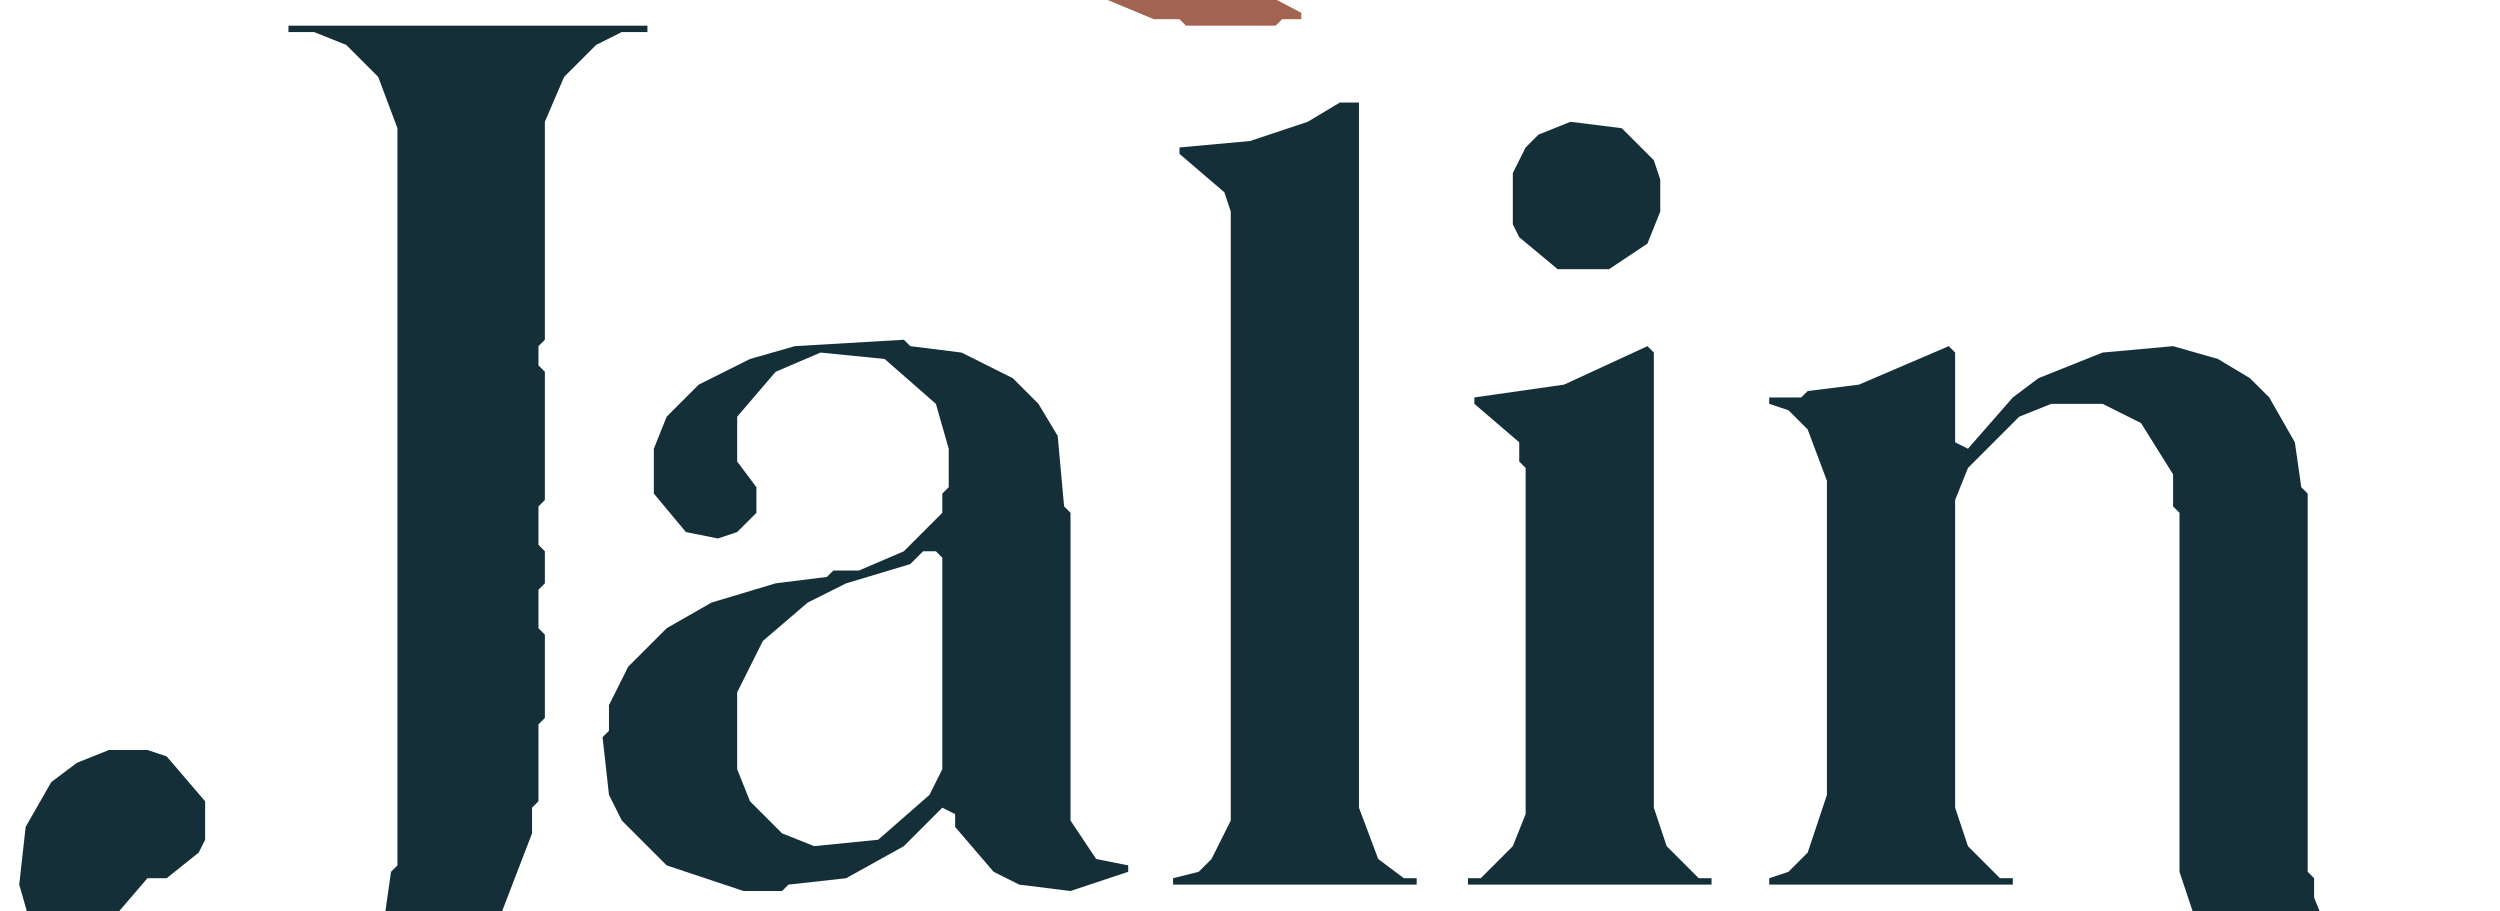
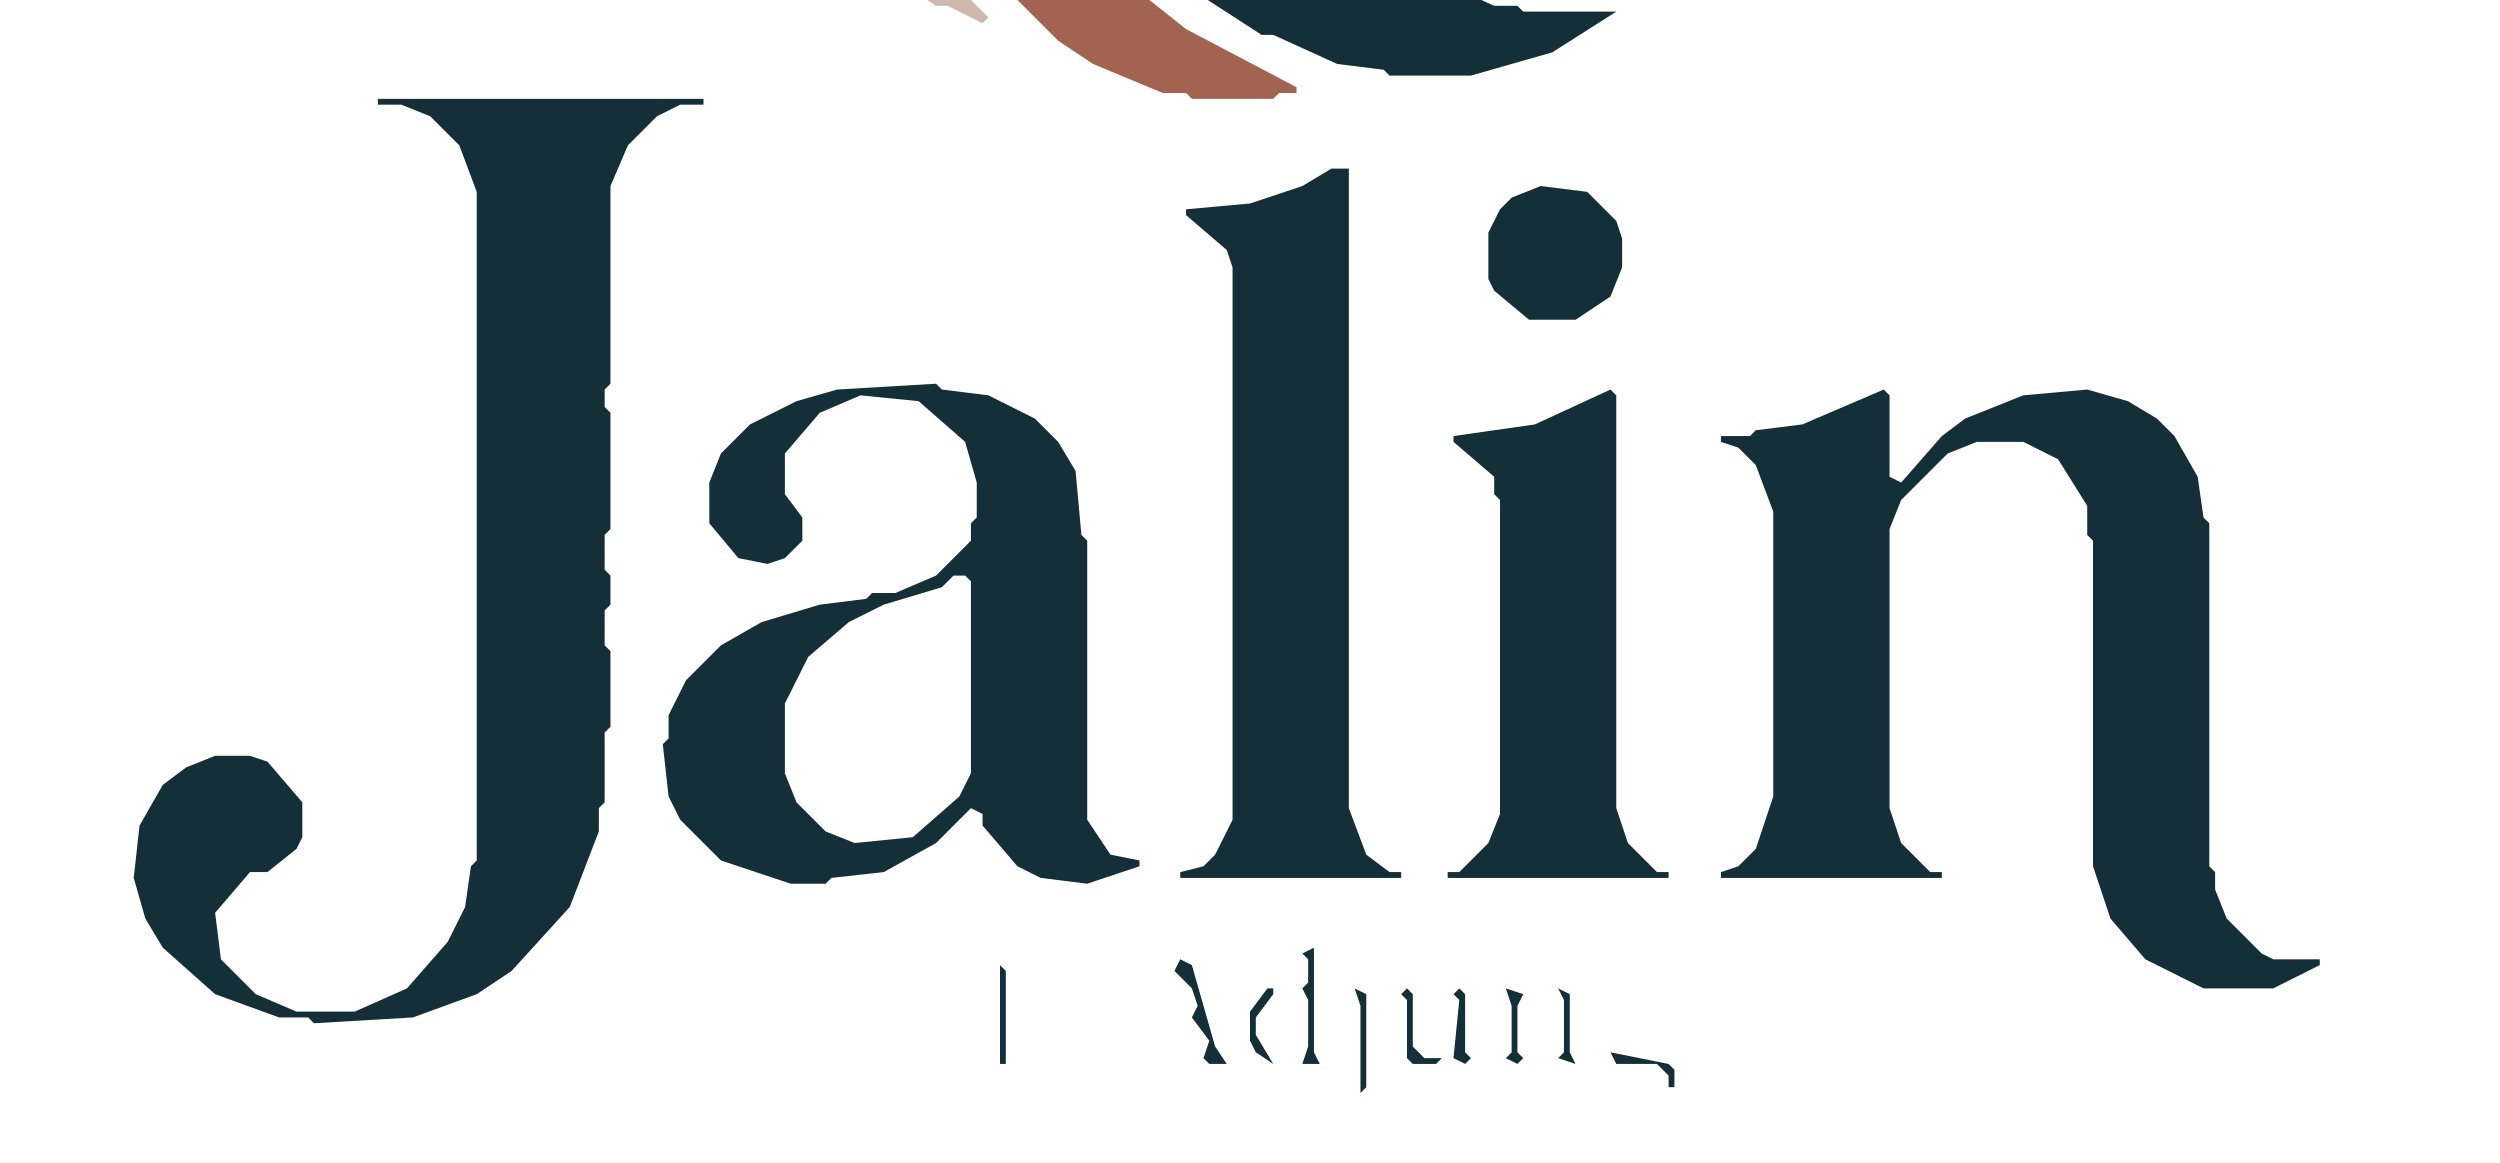
- <svg xmlns="http://www.w3.org/2000/svg" role="img" aria-labelledby="title" viewBox="170 278 390 142">
+ <svg xmlns="http://www.w3.org/2000/svg" role="img" aria-labelledby="title" viewBox="150 265 430 200">
  <path fill="rgb(20,47,56)" fill-rule="evenodd" d="M 427,446 L 428,448 L 435,448 L 437,450 L 437,452 L 438,452 L 438,449 L 437,448 Z M 418,435 L 419,437 L 419,446 L 418,447 L 421,448 L 420,446 L 420,436 Z M 409,435 L 410,438 L 410,446 L 409,447 L 411,448 L 412,447 L 411,446 L 411,438 L 412,436 Z M 401,435 L 400,436 L 401,437 L 400,447 L 402,448 L 403,447 L 402,446 L 402,436 Z M 392,435 L 391,436 L 392,437 L 392,447 L 393,448 L 397,448 L 398,447 L 395,447 L 393,445 L 393,436 Z M 383,435 L 384,438 L 384,453 L 385,452 L 385,436 Z M 368,435 L 365,439 L 365,444 L 366,446 L 369,448 L 366,443 L 366,440 L 369,436 L 369,435 Z M 322,431 L 322,448 L 323,448 L 323,432 Z M 353,430 L 352,432 L 355,435 L 356,438 L 355,440 L 358,444 L 357,447 L 358,448 L 361,448 L 359,445 L 355,431 Z M 374,429 L 375,430 L 375,434 L 374,435 L 375,437 L 375,445 L 374,448 L 377,448 L 376,446 L 376,428 Z M 446,340 L 446,341 L 449,342 L 452,345 L 455,353 L 455,402 L 452,411 L 449,414 L 446,415 L 446,416 L 484,416 L 484,415 L 482,415 L 477,410 L 475,404 L 475,356 L 477,351 L 485,343 L 490,341 L 498,341 L 504,344 L 509,352 L 509,357 L 510,358 L 510,414 L 513,423 L 519,430 L 529,435 L 541,435 L 549,431 L 549,430 L 541,430 L 539,429 L 533,423 L 531,418 L 531,415 L 530,414 L 530,355 L 529,354 L 528,347 L 524,340 L 521,337 L 516,334 L 509,332 L 498,333 L 488,337 L 484,340 L 477,348 L 475,347 L 475,333 L 474,332 L 460,338 L 452,339 L 451,340 Z M 427,332 L 414,338 L 400,340 L 400,341 L 407,347 L 407,350 L 408,351 L 408,405 L 406,410 L 401,415 L 399,415 L 399,416 L 437,416 L 437,415 L 435,415 L 430,410 L 428,404 L 428,333 Z M 279,338 L 274,343 L 272,348 L 272,355 L 277,361 L 282,362 L 285,361 L 288,358 L 288,354 L 285,350 L 285,343 L 291,336 L 298,333 L 308,334 L 316,341 L 318,348 L 318,354 L 317,355 L 317,358 L 311,364 L 304,367 L 300,367 L 299,368 L 291,369 L 281,372 L 274,376 L 268,382 L 265,388 L 265,392 L 264,393 L 265,402 L 267,406 L 274,413 L 286,417 L 292,417 L 293,416 L 302,415 L 311,410 L 317,404 L 319,405 L 319,407 L 325,414 L 329,416 L 337,417 L 346,414 L 346,413 L 341,412 L 337,406 L 337,358 L 336,357 L 335,346 L 332,341 L 328,337 L 320,333 L 312,332 L 311,331 L 294,332 L 287,334 Z M 316,364 L 317,365 L 317,398 L 315,402 L 307,409 L 297,410 L 292,408 L 287,403 L 285,398 L 285,386 L 289,378 L 296,372 L 302,369 L 312,366 L 314,364 Z M 415,297 L 410,299 L 408,301 L 406,305 L 406,313 L 407,315 L 413,320 L 421,320 L 427,316 L 429,311 L 429,306 L 428,303 L 423,298 Z M 382,294 L 379,294 L 374,297 L 365,300 L 354,301 L 354,302 L 361,308 L 362,311 L 362,406 L 359,412 L 357,414 L 353,415 L 353,416 L 391,416 L 391,415 L 389,415 L 385,412 L 382,404 Z M 271,282 L 215,282 L 215,283 L 219,283 L 224,285 L 229,290 L 232,298 L 232,413 L 231,414 L 230,421 L 227,427 L 220,435 L 211,439 L 201,439 L 194,436 L 188,430 L 187,422 L 193,415 L 196,415 L 201,411 L 202,409 L 202,403 L 196,396 L 193,395 L 187,395 L 182,397 L 178,400 L 174,407 L 173,416 L 175,423 L 178,428 L 187,436 L 198,440 L 203,440 L 204,441 L 221,440 L 232,436 L 238,432 L 248,421 L 253,408 L 253,404 L 254,403 L 254,391 L 255,390 L 255,377 L 254,376 L 254,370 L 255,369 L 255,364 L 254,363 L 254,357 L 255,356 L 255,336 L 254,335 L 254,332 L 255,331 L 255,297 L 258,290 L 263,285 L 267,283 L 271,283 Z M 313,207 L 313,228 L 323,238 L 350,260 L 367,271 L 369,271 L 380,276 L 388,277 L 389,278 L 403,278 L 417,274 L 428,267 L 412,267 L 411,266 L 407,266 L 387,257 L 368,243 L 347,223 L 337,215 L 324,208 L 318,206 L 314,206 Z M 465,199 L 463,198 L 463,200 L 460,206 L 454,215 L 435,233 L 410,248 L 396,254 L 406,259 L 414,260 L 415,261 L 422,261 L 423,260 L 433,259 L 446,252 L 454,244 L 463,228 L 464,221 L 465,220 L 465,212 L 466,211 L 465,209 Z M 376,119 L 373,119 L 364,122 L 360,122 L 347,126 L 306,145 L 304,145 L 286,154 L 280,158 L 272,166 L 265,179 L 264,187 L 263,188 L 263,198 L 267,212 L 275,224 L 275,209 L 276,208 L 276,205 L 280,196 L 284,190 L 294,180 L 304,173 L 321,164 L 323,164 L 333,159 L 352,147 L 364,136 L 370,129 Z M 336,91 L 336,92 L 338,91 L 354,91 L 355,92 L 358,92 L 371,98 L 375,101 L 389,116 L 400,136 L 409,148 L 420,158 L 427,162 L 432,167 L 433,166 L 431,146 L 424,123 L 417,110 L 404,96 L 388,87 L 382,86 L 378,84 L 371,84 L 370,83 L 354,84 L 353,85 L 346,86 Z" />
  <path fill="rgb(162,100,81)" fill-rule="evenodd" d="M 314,238 L 315,245 L 320,258 L 324,264 L 332,272 L 338,276 L 350,281 L 354,281 L 355,282 L 369,282 L 370,281 L 373,281 L 373,280 L 354,270 L 325,247 L 319,241 Z M 436,139 L 435,139 L 436,141 L 437,150 L 438,151 L 439,166 L 438,167 L 437,181 L 433,193 L 428,203 L 419,216 L 389,249 L 395,248 L 406,244 L 424,234 L 434,227 L 441,221 L 450,211 L 458,197 L 460,190 L 460,186 L 461,185 L 461,175 L 460,174 L 460,170 L 458,164 L 451,152 L 442,143 Z M 374,110 L 363,103 L 361,103 L 358,101 L 348,100 L 347,99 L 332,100 L 322,103 L 309,110 L 298,120 L 289,135 L 286,144 L 286,147 L 288,147 L 319,133 L 323,129 L 341,118 L 359,112 L 374,111 Z" />
  <path fill="rgb(205,184,172)" fill-rule="evenodd" d="M 310,176 L 300,182 L 289,193 L 286,198 L 282,209 L 282,227 L 283,228 L 284,235 L 293,251 L 302,260 L 311,266 L 313,266 L 319,269 L 320,268 L 316,264 L 310,252 L 308,242 L 307,241 L 307,234 L 306,233 L 307,209 L 308,208 L 308,201 L 309,200 L 311,179 L 312,178 L 312,176 Z M 381,119 L 382,122 L 383,144 L 384,145 L 385,153 L 390,165 L 397,175 L 407,184 L 417,190 L 419,190 L 422,192 L 427,192 L 432,178 L 430,172 L 426,168 L 414,160 L 397,143 L 388,130 L 386,125 L 382,119 Z" />
</svg>
